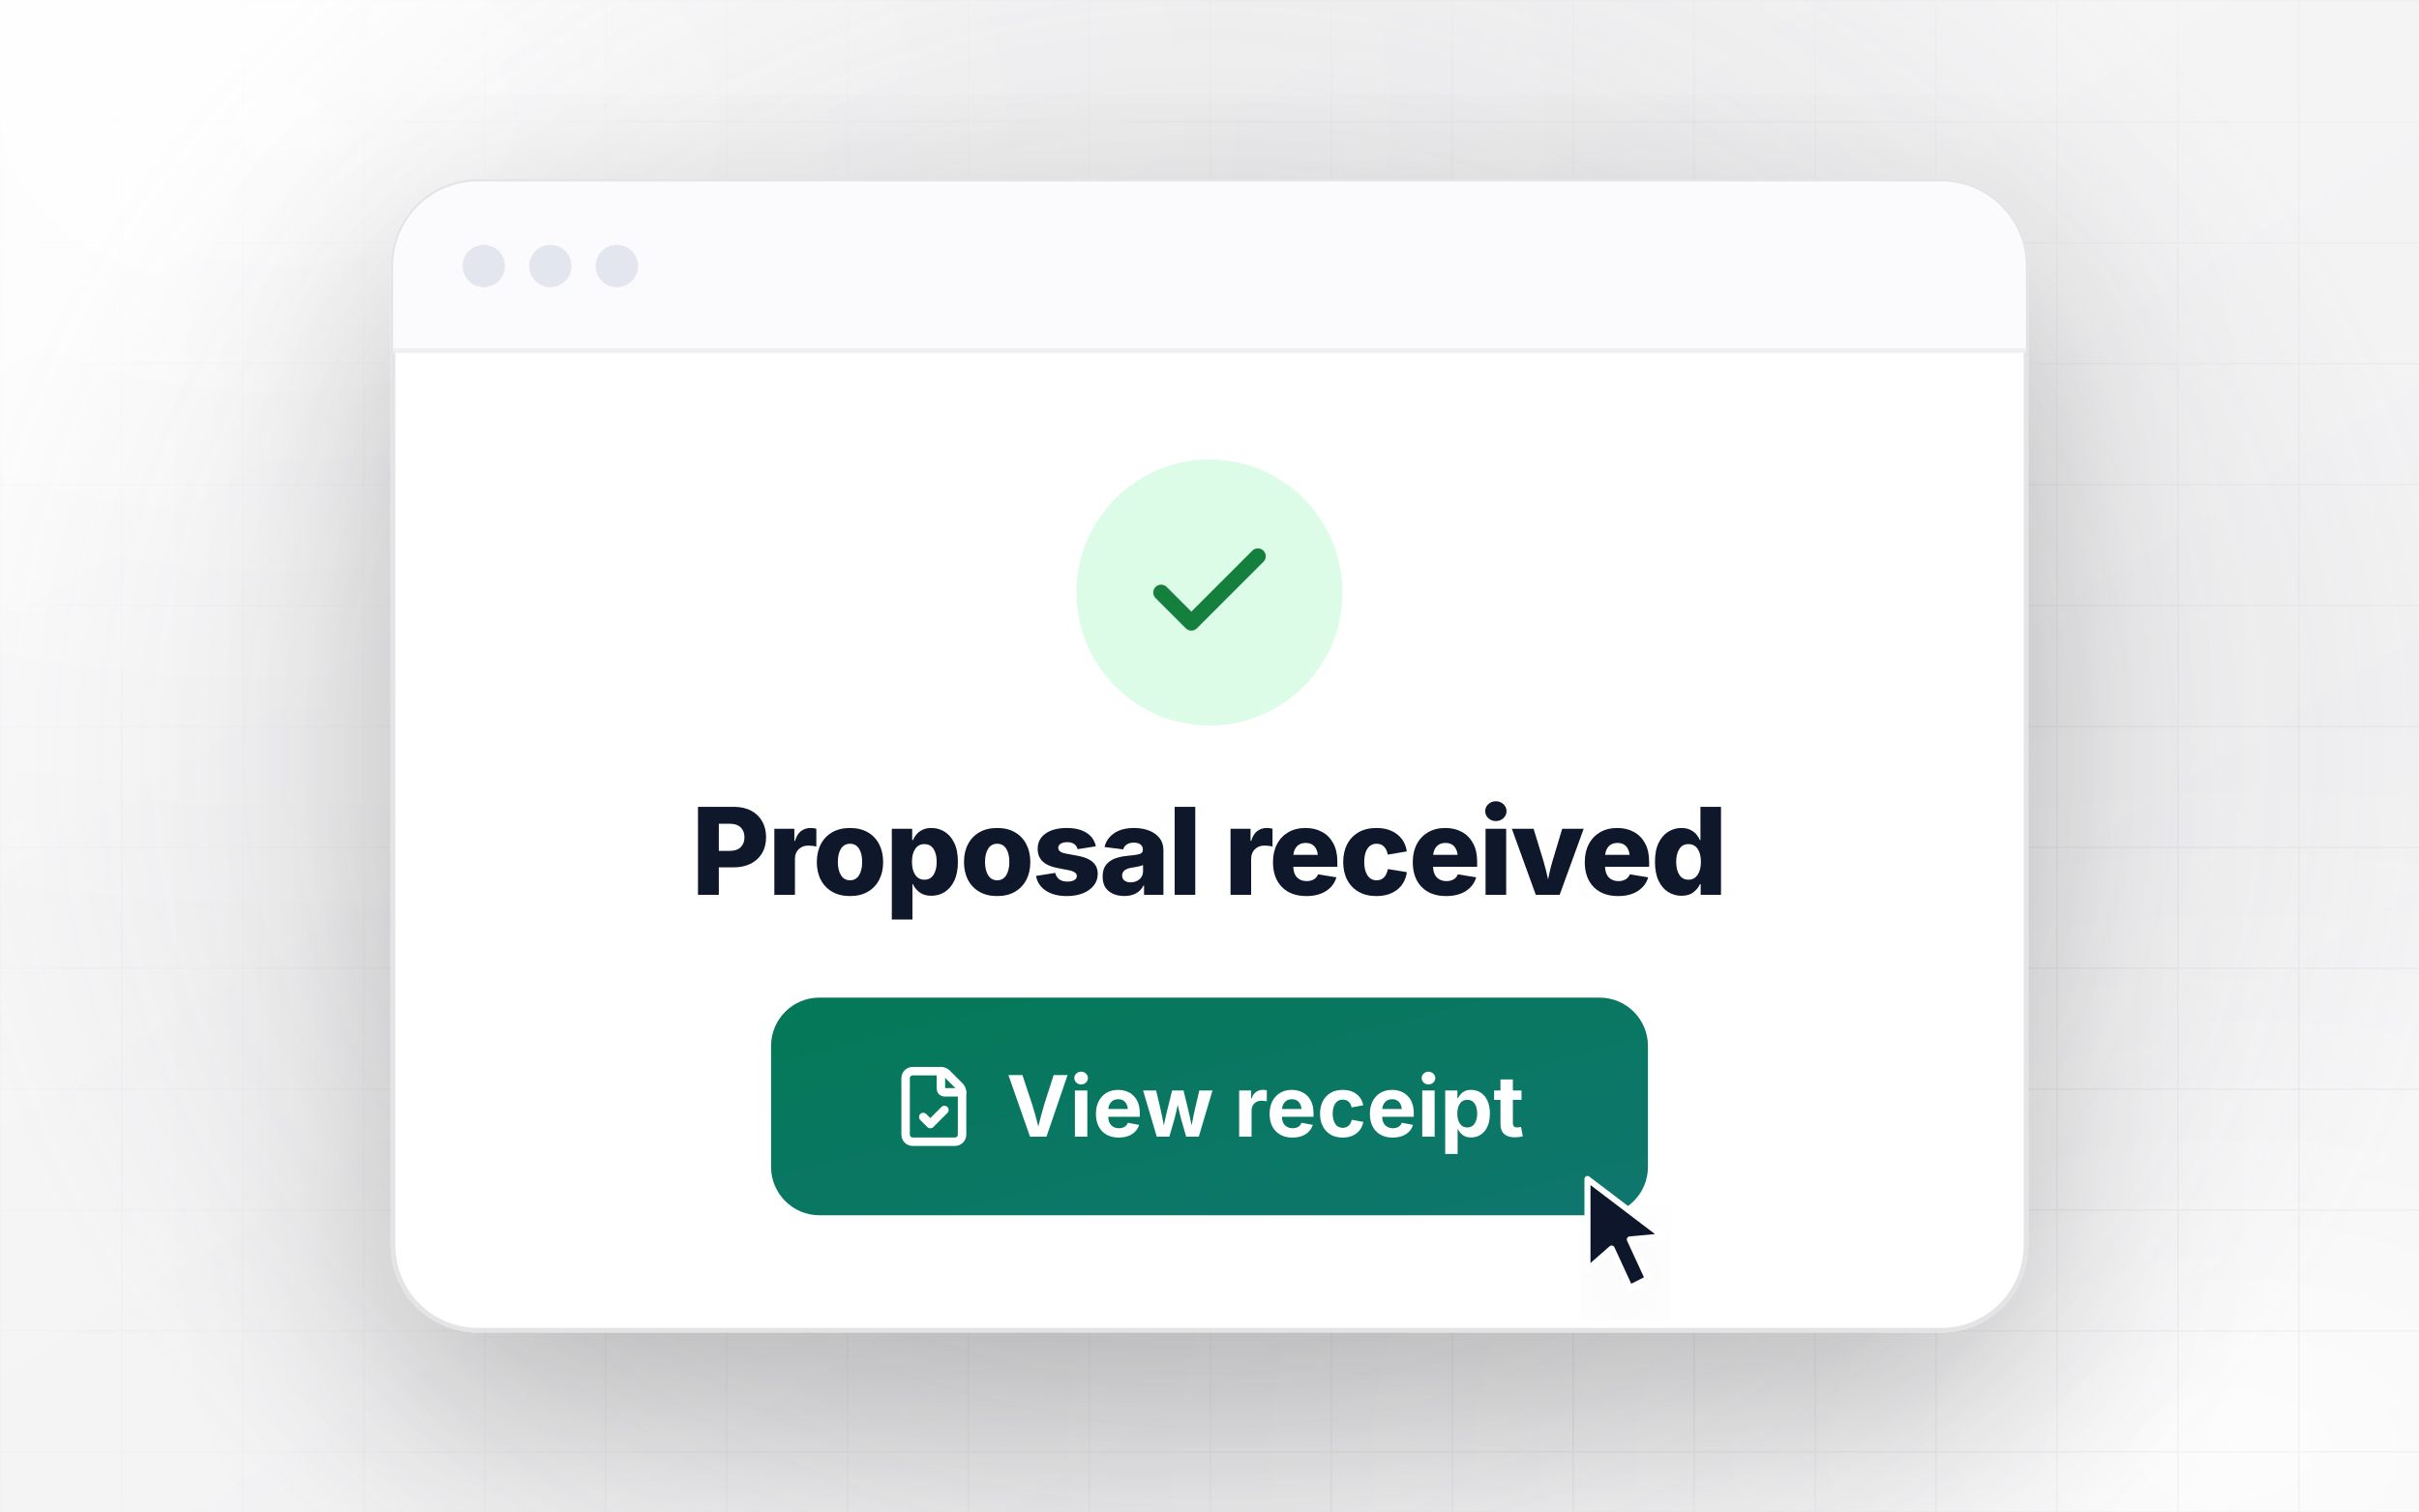
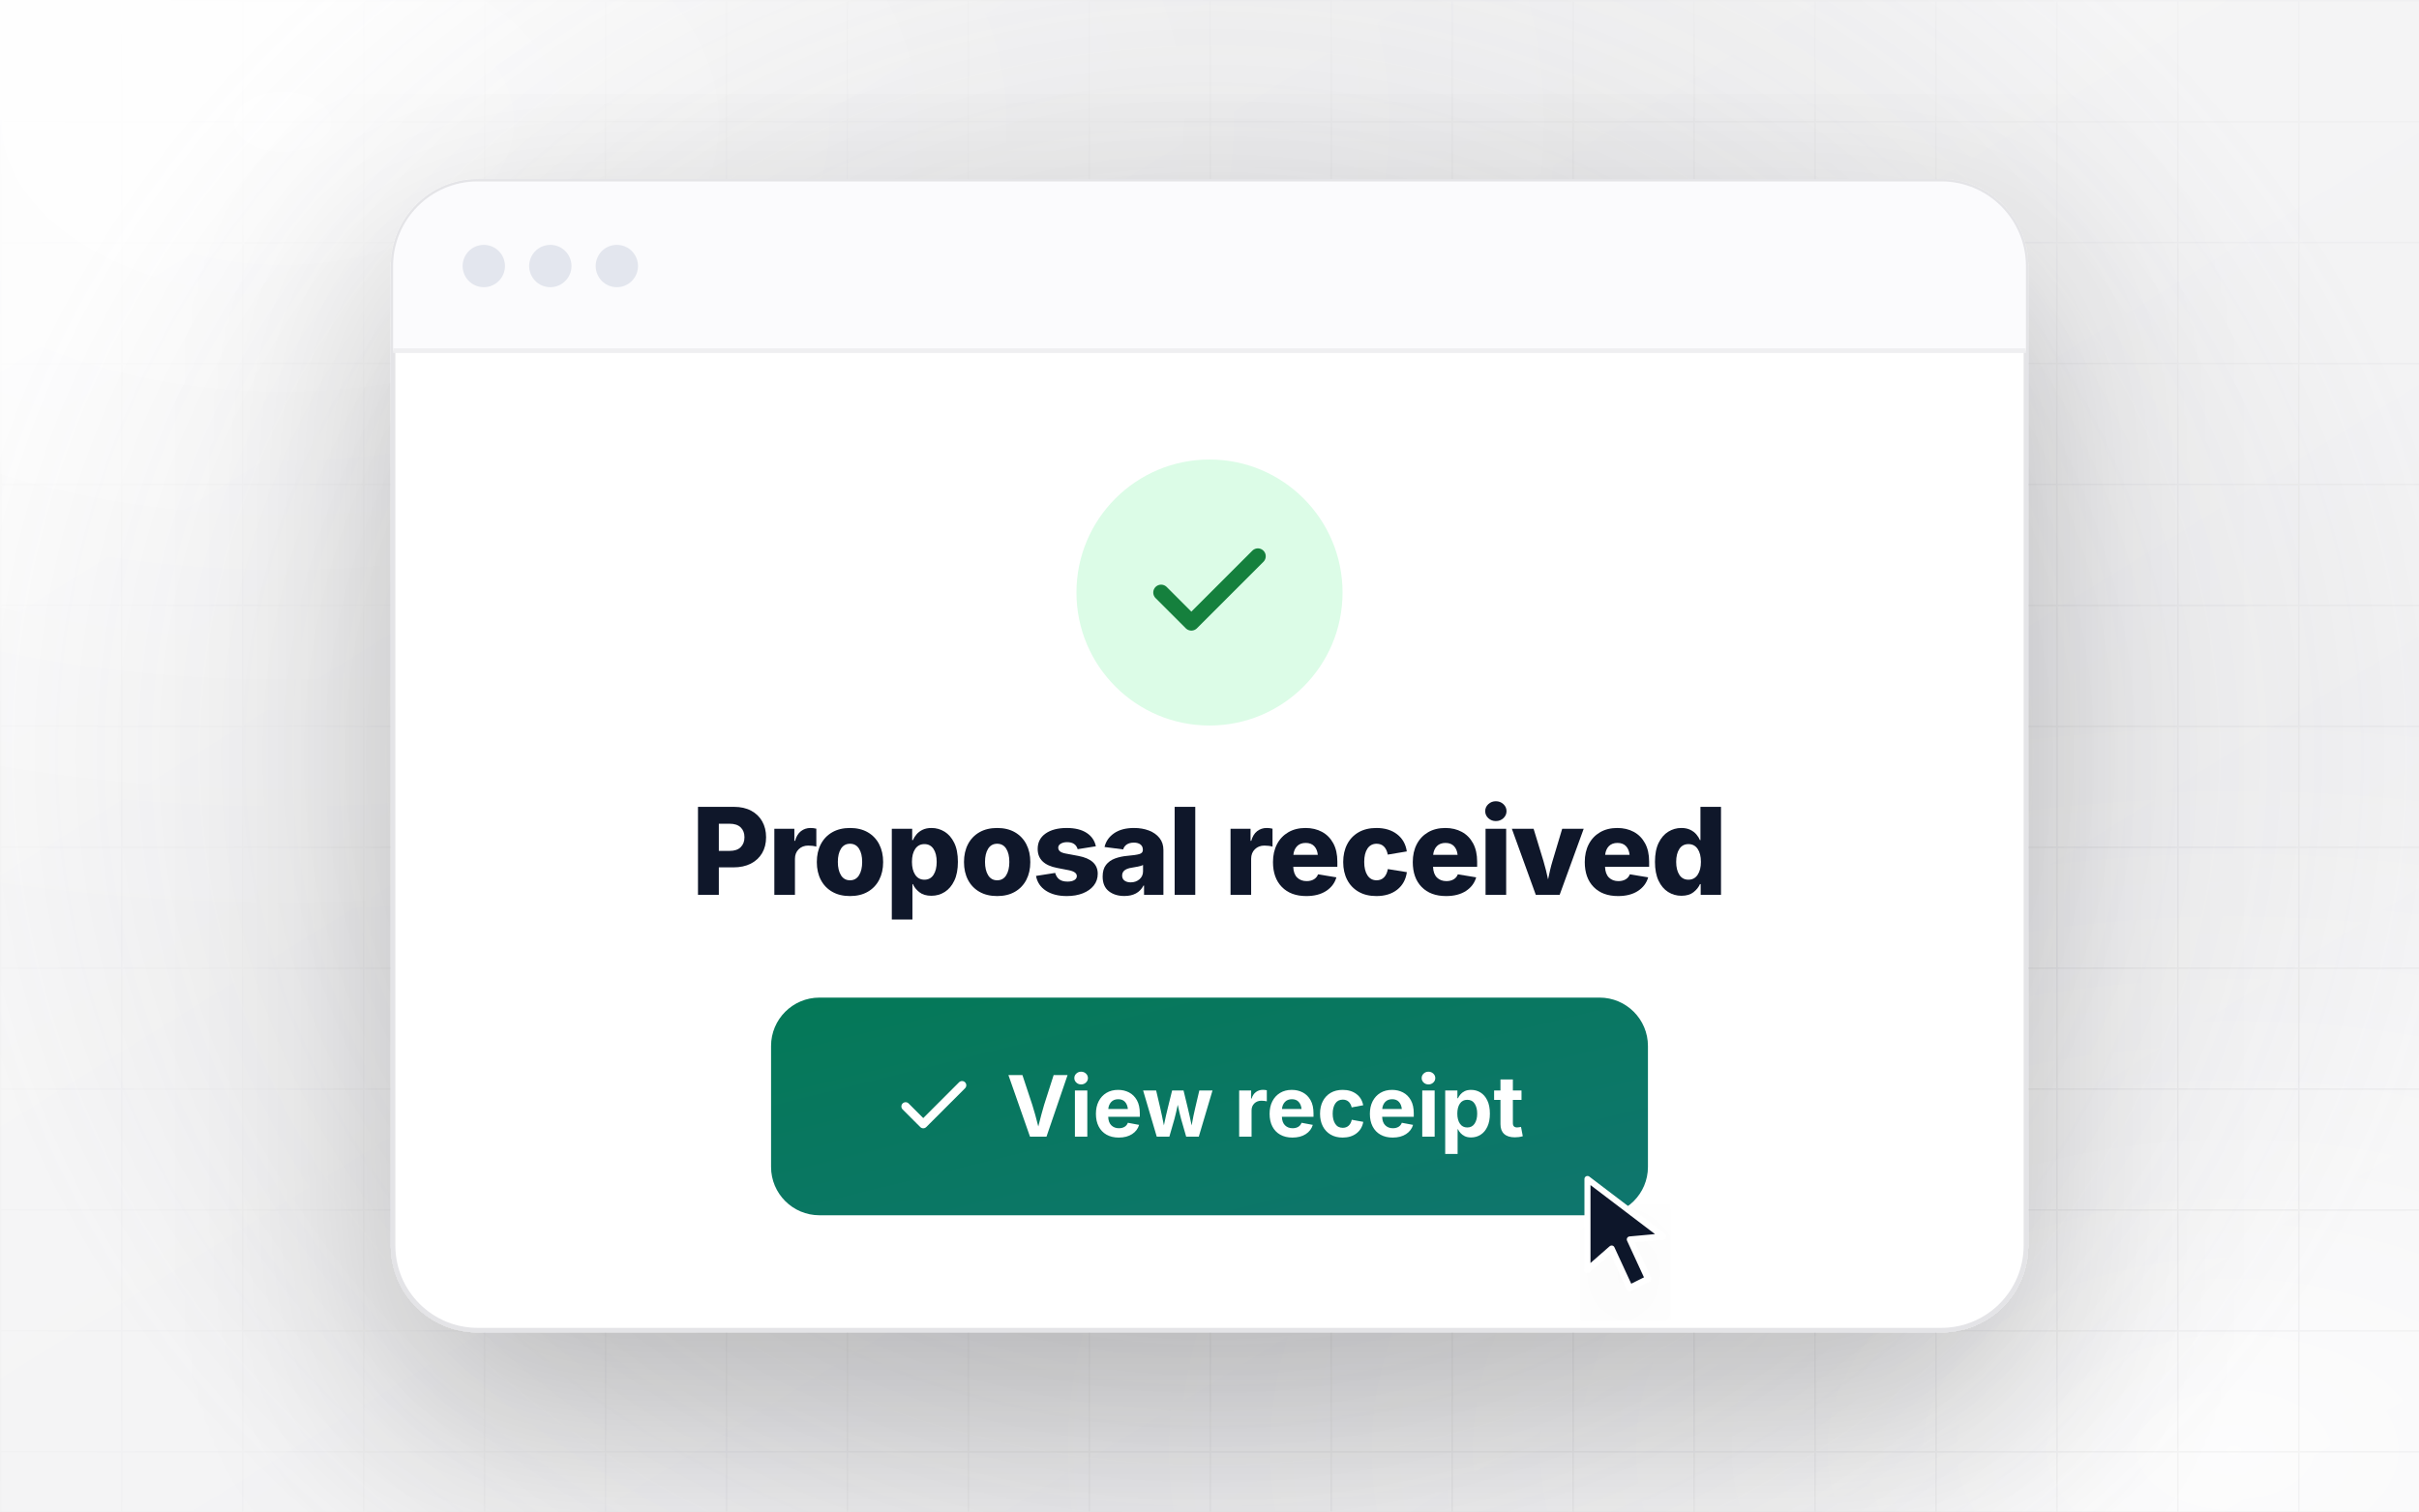
<svg xmlns="http://www.w3.org/2000/svg" xmlns:xlink="http://www.w3.org/1999/xlink" viewBox="0 0 800 500" width="800" height="500" role="img">
  <defs>
    <linearGradient id="bg" x1="0" y1="0" x2="1" y2="1">
      <stop offset="0" stop-color="#FAFAFA" />
      <stop offset="1" stop-color="#EEEEF0" />
    </linearGradient>
    <radialGradient id="glowA" cx="0.12" cy="0.08" r="0.55">
      <stop offset="0" stop-color="#FFFFFF" stop-opacity="0.95" />
      <stop offset="1" stop-color="#FFFFFF" stop-opacity="0" />
    </radialGradient>
    <radialGradient id="glowB" cx="0.92" cy="0.96" r="0.5">
      <stop offset="0" stop-color="#FFFFFF" stop-opacity="0.85" />
      <stop offset="1" stop-color="#FFFFFF" stop-opacity="0" />
    </radialGradient>
    <linearGradient id="gAcc" x1="0" y1="0" x2="1" y2="1">
      <stop offset="0" stop-color="#047857" />
      <stop offset="1" stop-color="#0F766E" />
    </linearGradient>
    <linearGradient id="gStroke" x1="0" y1="0" x2="1" y2="0">
      <stop offset="0" stop-color="#6EE7B7" />
      <stop offset="1" stop-color="#5EEAD4" />
    </linearGradient>
    <pattern id="grid" width="40" height="40" patternUnits="userSpaceOnUse">
      <path d="M40 0H0V40" fill="none" stroke="#52525B" stroke-opacity="0.07" stroke-width="1" />
    </pattern>
    <radialGradient id="fade" cx="0.5" cy="0.45" r="0.65">
      <stop offset="0" stop-color="#fff" stop-opacity="1" />
      <stop offset="1" stop-color="#fff" stop-opacity="0" />
    </radialGradient>
    <mask id="gridMask">
      <rect width="1200" height="800" fill="url(#fade)" />
    </mask>
    <filter id="e1" x="-10%" y="-10%" width="120%" height="140%">
      <feDropShadow dx="0" dy="1" stdDeviation="1.2" flood-color="#0F172A" flood-opacity="0.07" />
      <feDropShadow dx="0" dy="12" stdDeviation="18" flood-color="#18181B" flood-opacity="0.08" />
    </filter>
    <filter id="e2" x="-15%" y="-15%" width="130%" height="160%">
      <feDropShadow dx="0" dy="2" stdDeviation="3" flood-color="#0F172A" flood-opacity="0.10" />
      <feDropShadow dx="0" dy="28" stdDeviation="34" flood-color="#18181B" flood-opacity="0.20" />
    </filter>
    <radialGradient id="spot" cx="0.5" cy="0.5" r="0.5">
      <stop offset="0" stop-color="#71717A" stop-opacity="0.24" />
      <stop offset="1" stop-color="#71717A" stop-opacity="0" />
    </radialGradient>
    <path id="g800_P" d="M116 0V1490H726Q894 1490 1016.0 1425.0Q1138 1360 1203.5 1244.0Q1269 1128 1269 975Q1269 821 1202.0 706.5Q1135 592 1011.0 528.5Q887 465 716 465H469V0ZM469 744H652Q776 744 839.5 807.5Q903 871 903 975Q903 1080 839.0 1142.0Q775 1204 651 1204H469Z" />
    <path id="g800_r" d="M115 0V1118H454V914H466Q496 1024 565.5 1078.0Q635 1132 727 1132Q778 1132 826 1120V816Q801 825 760.5 829.5Q720 834 688 834Q591 834 527.5 772.0Q464 710 464 610V0Z" />
    <path id="g800_o" d="M634 -21Q459 -21 333.0 51.5Q207 124 139.5 253.5Q72 383 72 555Q72 727 139.5 857.0Q207 987 333.0 1059.5Q459 1132 634 1132Q809 1132 934.5 1059.5Q1060 987 1127.5 857.0Q1195 727 1195 555Q1195 383 1127.5 253.5Q1060 124 934.5 51.5Q809 -21 634 -21ZM634 246Q734 246 787.0 331.5Q840 417 840 557Q840 697 787.0 781.0Q734 865 634 865Q534 865 481.0 781.0Q428 697 428 557Q428 417 481.0 331.5Q534 246 634 246Z" />
    <path id="g800_p" d="M115 -418V1118H460V926H472Q493 976 533.0 1023.5Q573 1071 636.0 1101.5Q699 1132 788 1132Q906 1132 1007.5 1070.0Q1109 1008 1171.5 881.0Q1234 754 1234 558Q1234 368 1173.5 240.5Q1113 113 1011.5 48.5Q910 -16 786 -16Q658 -16 581.5 44.5Q505 105 472 181H464V-418ZM667 256Q768 256 821.5 339.0Q875 422 875 558Q875 694 821.5 776.5Q768 859 667 859Q567 859 511.5 778.0Q456 697 456 558Q456 421 511.5 338.5Q567 256 667 256Z" />
    <path id="g800_s" d="M586 -21Q371 -21 232.5 69.5Q94 160 65 320L389 371Q410 298 460.0 261.0Q510 224 599 224Q672 224 714.0 249.5Q756 275 756 317Q756 390 619 417L424 455Q93 518 93 777Q93 944 226.5 1038.0Q360 1132 585 1132Q795 1132 922.0 1049.0Q1049 966 1078 822L770 773Q736 892 591 892Q528 892 484.5 866.5Q441 841 441 798Q441 764 468.0 738.5Q495 713 567 699L781 659Q1110 597 1110 357Q1110 242 1042.5 157.0Q975 72 857.0 25.5Q739 -21 586 -21Z" />
    <path id="g800_a" d="M428 -20Q267 -20 163.5 62.0Q60 144 60 310Q60 434 117.0 507.0Q174 580 268.5 615.0Q363 650 476 660Q618 672 679.5 689.5Q741 707 741 759V763Q741 821 700.5 852.5Q660 884 589 884Q516 884 469.0 853.0Q422 822 408 769L92 810Q125 953 253.5 1042.5Q382 1132 592 1132Q731 1132 843.5 1089.0Q956 1046 1022.5 962.5Q1089 879 1089 759V0H761V157H752Q659 -20 428 -20ZM534 211Q622 211 683.0 263.0Q744 315 744 398V505Q714 489 657.0 478.0Q600 467 551 459Q390 435 390 326Q390 270 430.5 240.5Q471 211 534 211Z" />
    <path id="g800_l" d="M464 1490V0H115V1490Z" />
    <path id="g800_e" d="M636 -21Q373 -21 222.5 132.5Q72 286 72 555Q72 727 139.5 857.0Q207 987 331.0 1059.5Q455 1132 623 1132Q780 1132 901.5 1066.5Q1023 1001 1092.5 873.5Q1162 746 1162 562V474H415Q420 353 481.5 292.5Q543 232 642 232Q712 232 763.0 261.5Q814 291 835 347L1146 296Q1104 151 971.5 65.0Q839 -21 636 -21ZM417 677H831Q821 772 769.0 825.5Q717 879 626 879Q534 879 480.5 824.5Q427 770 417 677Z" />
    <path id="g800_c" d="M634 -21Q459 -21 333.0 51.5Q207 124 139.5 253.5Q72 383 72 555Q72 727 139.5 857.0Q207 987 333.0 1059.5Q459 1132 634 1132Q848 1132 985.5 1025.0Q1123 918 1149 735L827 681Q810 769 762.5 817.0Q715 865 638 865Q538 865 483.0 783.5Q428 702 428 557Q428 413 483.0 329.5Q538 246 638 246Q715 246 763.5 296.0Q812 346 828 436L1150 384Q1124 196 987.0 87.5Q850 -21 634 -21Z" />
    <path id="g800_i" d="M115 0V1118H464V0ZM289 1249Q215 1249 162.0 1298.0Q109 1347 109 1417Q109 1487 162.0 1536.0Q215 1585 289 1585Q364 1585 417.0 1536.0Q470 1487 470 1417Q470 1347 417.0 1298.0Q364 1249 289 1249Z" />
    <path id="g800_v" d="M427 0 22 1118H390L557 571Q580 496 598.5 419.0Q617 342 635 261Q651 342 669.0 418.5Q687 495 710 571L874 1118H1238L831 0Z" />
    <path id="g800_d" d="M520 -16Q396 -16 294.0 48.5Q192 113 132.0 240.5Q72 368 72 558Q72 754 134.5 881.0Q197 1008 298.5 1070.0Q400 1132 517 1132Q606 1132 669.0 1101.5Q732 1071 772.5 1023.5Q813 976 834 926H842V1490H1190V0H846V181H834Q801 105 724.5 44.5Q648 -16 520 -16ZM639 256Q738 256 794.0 338.5Q850 421 850 558Q850 697 794.5 778.0Q739 859 639 859Q538 859 484.5 776.5Q431 694 431 558Q431 422 484.5 339.0Q538 256 639 256Z" />
    <path id="g700_V" d="M571 0 49 1490H388L626 771Q662 659 698.0 528.0Q734 397 772 246Q810 398 844.5 528.0Q879 658 913 771L1143 1490H1480L970 0Z" />
    <path id="g700_i" d="M128 0V1118H428V0ZM278 1264Q210 1264 162.0 1309.0Q114 1354 114 1418Q114 1482 162.0 1527.0Q210 1572 278 1572Q346 1572 394.5 1527.0Q443 1482 443 1418Q443 1354 394.5 1309.0Q346 1264 278 1264Z" />
    <path id="g700_e" d="M633 -22Q462 -22 338.0 48.0Q214 118 147.5 247.0Q81 376 81 553Q81 726 147.5 856.0Q214 986 334.5 1059.0Q455 1132 618 1132Q764 1132 883.0 1070.0Q1002 1008 1072.5 882.0Q1143 756 1143 565V481H378Q383 344 454.0 274.0Q525 204 638 204Q717 204 773.5 237.5Q830 271 854 336L1126 285Q1085 146 956.5 62.0Q828 -22 633 -22ZM380 669H854Q843 778 784.0 842.0Q725 906 621 906Q513 906 451.0 839.5Q389 773 380 669Z" />
    <path id="g700_w" d="M361 0 31 1118H346L443 705Q463 612 487.0 505.0Q511 398 534 273Q557 395 582.5 502.5Q608 610 631 705L733 1118H1009L1109 705Q1130 610 1155.5 503.0Q1181 396 1205 272Q1226 396 1249.0 503.0Q1272 610 1294 705L1391 1118H1710L1378 0H1073L949 431Q928 503 908.5 593.0Q889 683 869 771Q850 683 830.0 592.5Q810 502 790 431L666 0Z" />
    <path id="g700_r" d="M128 0V1118H418V923H430Q461 1026 533.5 1079.5Q606 1133 700 1133Q751 1133 797 1123V855Q777 861 738.5 865.5Q700 870 667 870Q563 870 495.5 805.0Q428 740 428 636V0Z" />
    <path id="g700_c" d="M628 -22Q459 -22 336.5 50.5Q214 123 147.5 252.5Q81 382 81 554Q81 727 147.5 857.0Q214 987 336.5 1059.5Q459 1132 628 1132Q827 1132 960.0 1032.5Q1093 933 1125 760L846 708Q827 795 772.5 845.5Q718 896 631 896Q511 896 449.0 801.5Q387 707 387 555Q387 405 449.0 309.5Q511 214 631 214Q718 214 774.0 266.5Q830 319 848 409L1127 358Q1095 181 962.0 79.5Q829 -22 628 -22Z" />
    <path id="g700_p" d="M128 -418V1118H423V930H437Q457 974 495.5 1021.0Q534 1068 597.5 1100.0Q661 1132 756 1132Q880 1132 983.0 1068.0Q1086 1004 1147.5 876.0Q1209 748 1209 557Q1209 371 1149.0 242.5Q1089 114 986.0 47.5Q883 -19 754 -19Q663 -19 600.0 12.0Q537 43 497.5 88.5Q458 134 437 179H428V-418ZM662 222Q779 222 840.5 316.0Q902 410 902 558Q902 705 841.0 798.5Q780 892 662 892Q546 892 483.5 801.0Q421 710 421 558Q421 406 484.0 314.0Q547 222 662 222Z" />
    <path id="g700_t" d="M683 1118V889H474V327Q474 223 576 223Q593 223 623.5 227.5Q654 232 671 236L714 11Q664 -4 614.5 -10.0Q565 -16 520 -16Q352 -16 263.0 65.5Q174 147 174 301V889H20V1118H174V1384H474V1118Z" />
  </defs>
  <style>
.pulse{transform-box:fill-box;transform-origin:center;animation:pulse 2.4s cubic-bezier(.2,.7,.3,1) infinite}
@keyframes pulse{0%{transform:scale(1);opacity:.30}75%{transform:scale(2.1);opacity:0}100%{transform:scale(2.1);opacity:0}}
.caret{animation:blink 1.1s steps(1) infinite}
@keyframes blink{0%,55%{opacity:1}56%,100%{opacity:0}}
.press{transform-box:fill-box;transform-origin:0 0;animation:press 3.2s ease-in-out infinite}
@keyframes press{0%,58%,100%{transform:translate(0,0) scale(1)}66%{transform:translate(1.5px,2px) scale(.9)}74%{transform:translate(0,0) scale(1)}}
.ripple{transform-box:fill-box;transform-origin:center;opacity:0;animation:ripple 3.2s ease-out infinite}
@keyframes ripple{0%,62%{opacity:0;transform:scale(.4)}68%{opacity:.5}100%{opacity:0;transform:scale(2.4)}}
.sweep{animation:sweep 4.8s cubic-bezier(.45,0,.2,1) infinite}
@keyframes sweep{0%{transform:translateY(-470px);opacity:0}8%{opacity:1}72%{transform:translateY(0);opacity:1}100%{transform:translateY(0);opacity:1}}
.ring{transform-box:fill-box;transform-origin:50% 12%;animation:ring 4s ease-in-out infinite}
@keyframes ring{0%,70%,100%{transform:rotate(0)}74%{transform:rotate(14deg)}78%{transform:rotate(-12deg)}82%{transform:rotate(8deg)}86%{transform:rotate(-4deg)}90%{transform:rotate(0)}}
.glow{animation:glow 2.6s ease-in-out infinite}
@keyframes glow{0%,100%{opacity:1}50%{opacity:.45}}
.float{animation:float 6s ease-in-out infinite}
@keyframes float{0%,100%{transform:translateY(0)}50%{transform:translateY(-6px)}}
@media (prefers-reduced-motion: reduce){*{animation:none!important}}
</style>
  <rect width="800" height="500" fill="url(#bg)" />
  <rect width="800" height="500" fill="url(#glowA)" />
  <rect width="800" height="500" fill="url(#glowB)" />
  <rect width="800" height="500" fill="url(#grid)" mask="url(#gridMask)" />
  <ellipse cx="400.0" cy="250.0" rx="421.2" ry="361.0" fill="url(#spot)" />
  <rect x="130" y="60" width="540" height="380" rx="28" fill="#fff" stroke="#E4E4E7" stroke-width="1.5" filter="url(#e2)" />
  <path d="M130 116 V88 a28 28 0 0 1 28 -28 H642 a28 28 0 0 1 28 28 V116 Z" fill="#FBFBFD" />
  <line x1="130" y1="116" x2="670" y2="116" stroke="#EFEFF1" stroke-width="1.5" />
  <circle cx="160" cy="88" r="7" fill="#E3E6EE" />
  <circle cx="182" cy="88" r="7" fill="#E3E6EE" />
  <circle cx="204" cy="88" r="7" fill="#E3E6EE" />
  <circle cx="400.0" cy="196" r="44" fill="#DCFCE7" />
  <g transform="translate(376.0 172) scale(2)" fill="none" stroke="#15803D" stroke-width="2.6" stroke-linecap="round" stroke-linejoin="round">
    <path d="M20 6 9 17l-5-5" />
  </g>
  <g>
    <use href="#g800_P" xlink:href="#g800_P" transform="translate(228.57 296.00) scale(0.01953 -0.01953)" fill="#0F172A" />
    <use href="#g800_r" xlink:href="#g800_r" transform="translate(253.84 296.00) scale(0.01953 -0.01953)" fill="#0F172A" />
    <use href="#g800_o" xlink:href="#g800_o" transform="translate(268.73 296.00) scale(0.01953 -0.01953)" fill="#0F172A" />
    <use href="#g800_p" xlink:href="#g800_p" transform="translate(292.69 296.00) scale(0.01953 -0.01953)" fill="#0F172A" />
    <use href="#g800_o" xlink:href="#g800_o" transform="translate(317.40 296.00) scale(0.01953 -0.01953)" fill="#0F172A" />
    <use href="#g800_s" xlink:href="#g800_s" transform="translate(341.36 296.00) scale(0.01953 -0.01953)" fill="#0F172A" />
    <use href="#g800_a" xlink:href="#g800_a" transform="translate(363.49 296.00) scale(0.01953 -0.01953)" fill="#0F172A" />
    <use href="#g800_l" xlink:href="#g800_l" transform="translate(386.23 296.00) scale(0.01953 -0.01953)" fill="#0F172A" />
    <use href="#g800_r" xlink:href="#g800_r" transform="translate(404.71 296.00) scale(0.01953 -0.01953)" fill="#0F172A" />
    <use href="#g800_e" xlink:href="#g800_e" transform="translate(419.59 296.00) scale(0.01953 -0.01953)" fill="#0F172A" />
    <use href="#g800_c" xlink:href="#g800_c" transform="translate(442.81 296.00) scale(0.01953 -0.01953)" fill="#0F172A" />
    <use href="#g800_e" xlink:href="#g800_e" transform="translate(465.82 296.00) scale(0.01953 -0.01953)" fill="#0F172A" />
    <use href="#g800_i" xlink:href="#g800_i" transform="translate(489.05 296.00) scale(0.01953 -0.01953)" fill="#0F172A" />
    <use href="#g800_v" xlink:href="#g800_v" transform="translate(499.57 296.00) scale(0.01953 -0.01953)" fill="#0F172A" />
    <use href="#g800_e" xlink:href="#g800_e" transform="translate(522.70 296.00) scale(0.01953 -0.01953)" fill="#0F172A" />
    <use href="#g800_d" xlink:href="#g800_d" transform="translate(545.92 296.00) scale(0.01953 -0.01953)" fill="#0F172A" />
  </g>
  <rect x="255.0" y="330" width="290" height="72" rx="16" fill="url(#gAcc)" />
  <g transform="translate(294.833 352.0) scale(1.1667)" fill="none" stroke="#fff" stroke-width="2.4" stroke-linecap="round" stroke-linejoin="round">
-     <path d="M6 22a2 2 0 0 1-2-2V4a2 2 0 0 1 2-2h8a2.4 2.4 0 0 1 1.704.706l3.588 3.588A2.4 2.4 0 0 1 20 8v12a2 2 0 0 1-2 2z" />
-     <path d="M14 2v5a1 1 0 0 0 1 1h5" />
-     <path d="m9 15 2 2 4-4" />
+     <path d="M20 6 9 17l-5-5" />
  </g>
  <g>
    <use href="#g700_V" xlink:href="#g700_V" transform="translate(332.83 376.00) scale(0.01367 -0.01367)" fill="#fff" />
    <use href="#g700_i" xlink:href="#g700_i" transform="translate(353.74 376.00) scale(0.01367 -0.01367)" fill="#fff" />
    <use href="#g700_e" xlink:href="#g700_e" transform="translate(361.33 376.00) scale(0.01367 -0.01367)" fill="#fff" />
    <use href="#g700_w" xlink:href="#g700_w" transform="translate(377.62 376.00) scale(0.01367 -0.01367)" fill="#fff" />
    <use href="#g700_r" xlink:href="#g700_r" transform="translate(408.06 376.00) scale(0.01367 -0.01367)" fill="#fff" />
    <use href="#g700_e" xlink:href="#g700_e" transform="translate(418.77 376.00) scale(0.01367 -0.01367)" fill="#fff" />
    <use href="#g700_c" xlink:href="#g700_c" transform="translate(435.45 376.00) scale(0.01367 -0.01367)" fill="#fff" />
    <use href="#g700_e" xlink:href="#g700_e" transform="translate(451.93 376.00) scale(0.01367 -0.01367)" fill="#fff" />
    <use href="#g700_i" xlink:href="#g700_i" transform="translate(468.61 376.00) scale(0.01367 -0.01367)" fill="#fff" />
    <use href="#g700_p" xlink:href="#g700_p" transform="translate(476.20 376.00) scale(0.01367 -0.01367)" fill="#fff" />
    <use href="#g700_t" xlink:href="#g700_t" transform="translate(493.85 376.00) scale(0.01367 -0.01367)" fill="#fff" />
  </g>
  <circle class="ripple" cx="525.0" cy="390" r="14" fill="#047857" />
  <g class="press">
    <g filter="url(#e1)">
      <path d="M525.0 390 l0 30 l8 -7 l6 13 l6 -3 l-6 -13 l11 -1 z" fill="#0F172A" stroke="#fff" stroke-width="2" stroke-linejoin="round" />
    </g>
  </g>
</svg>
